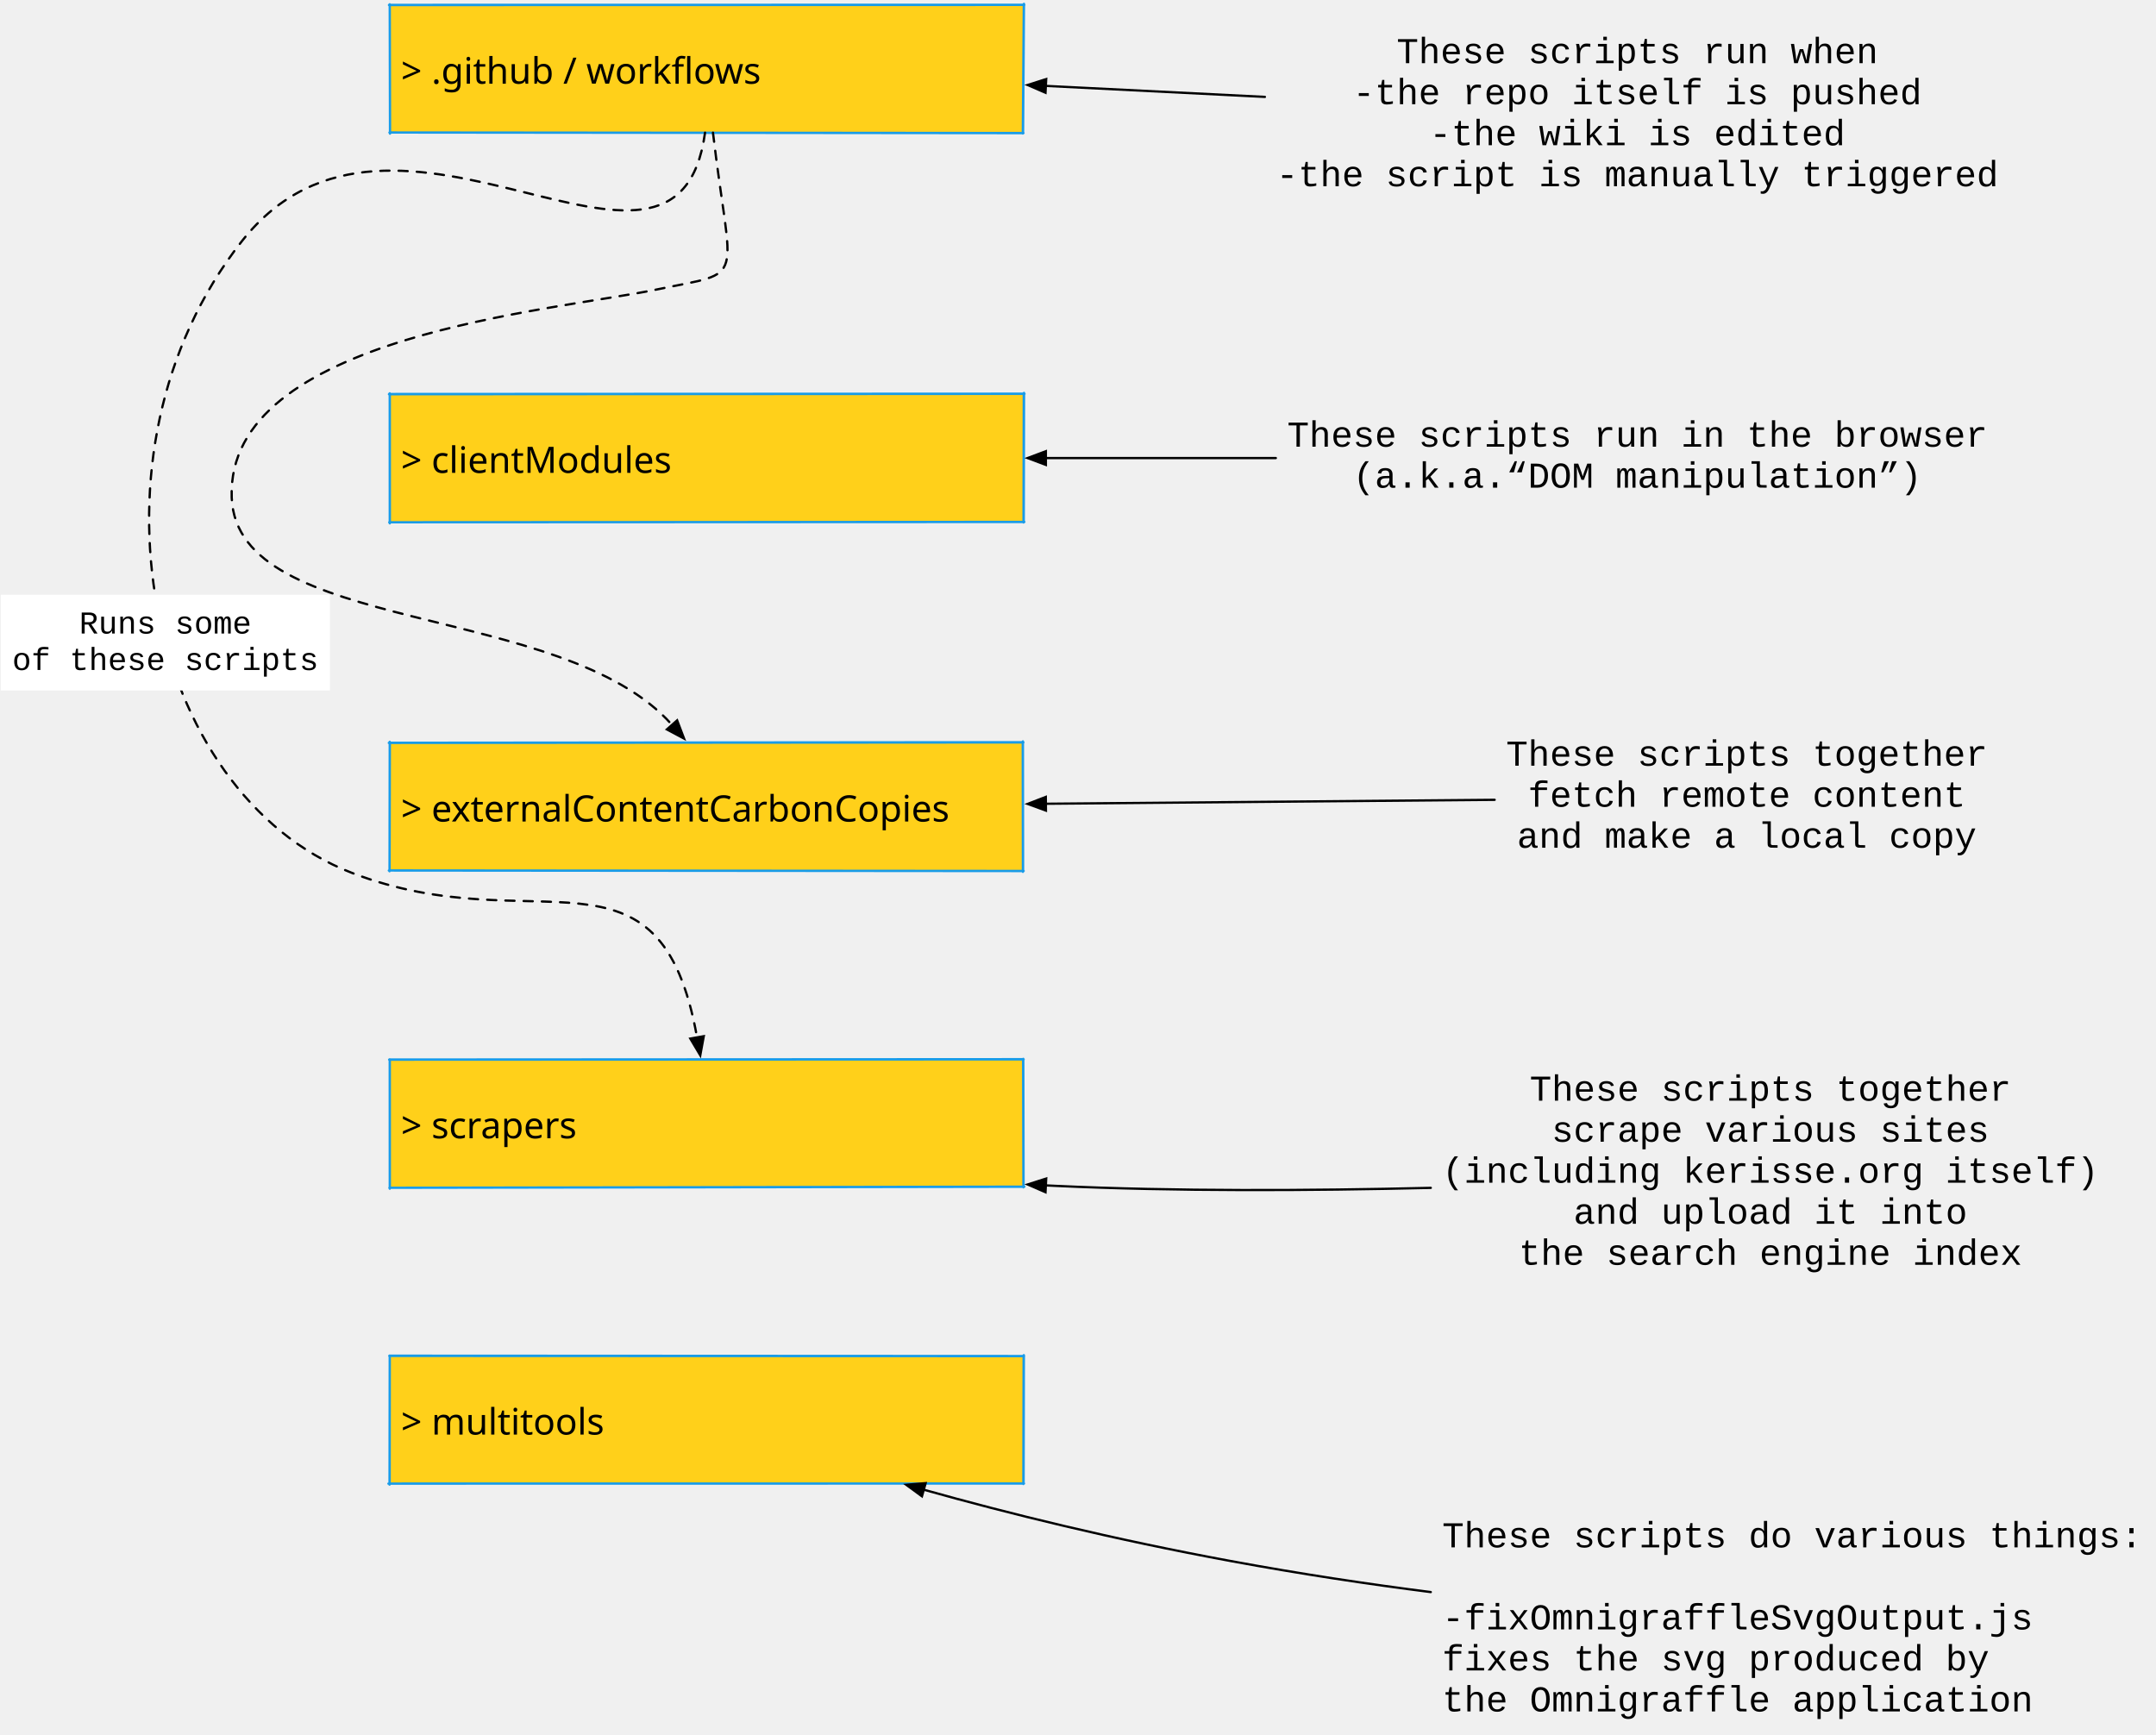
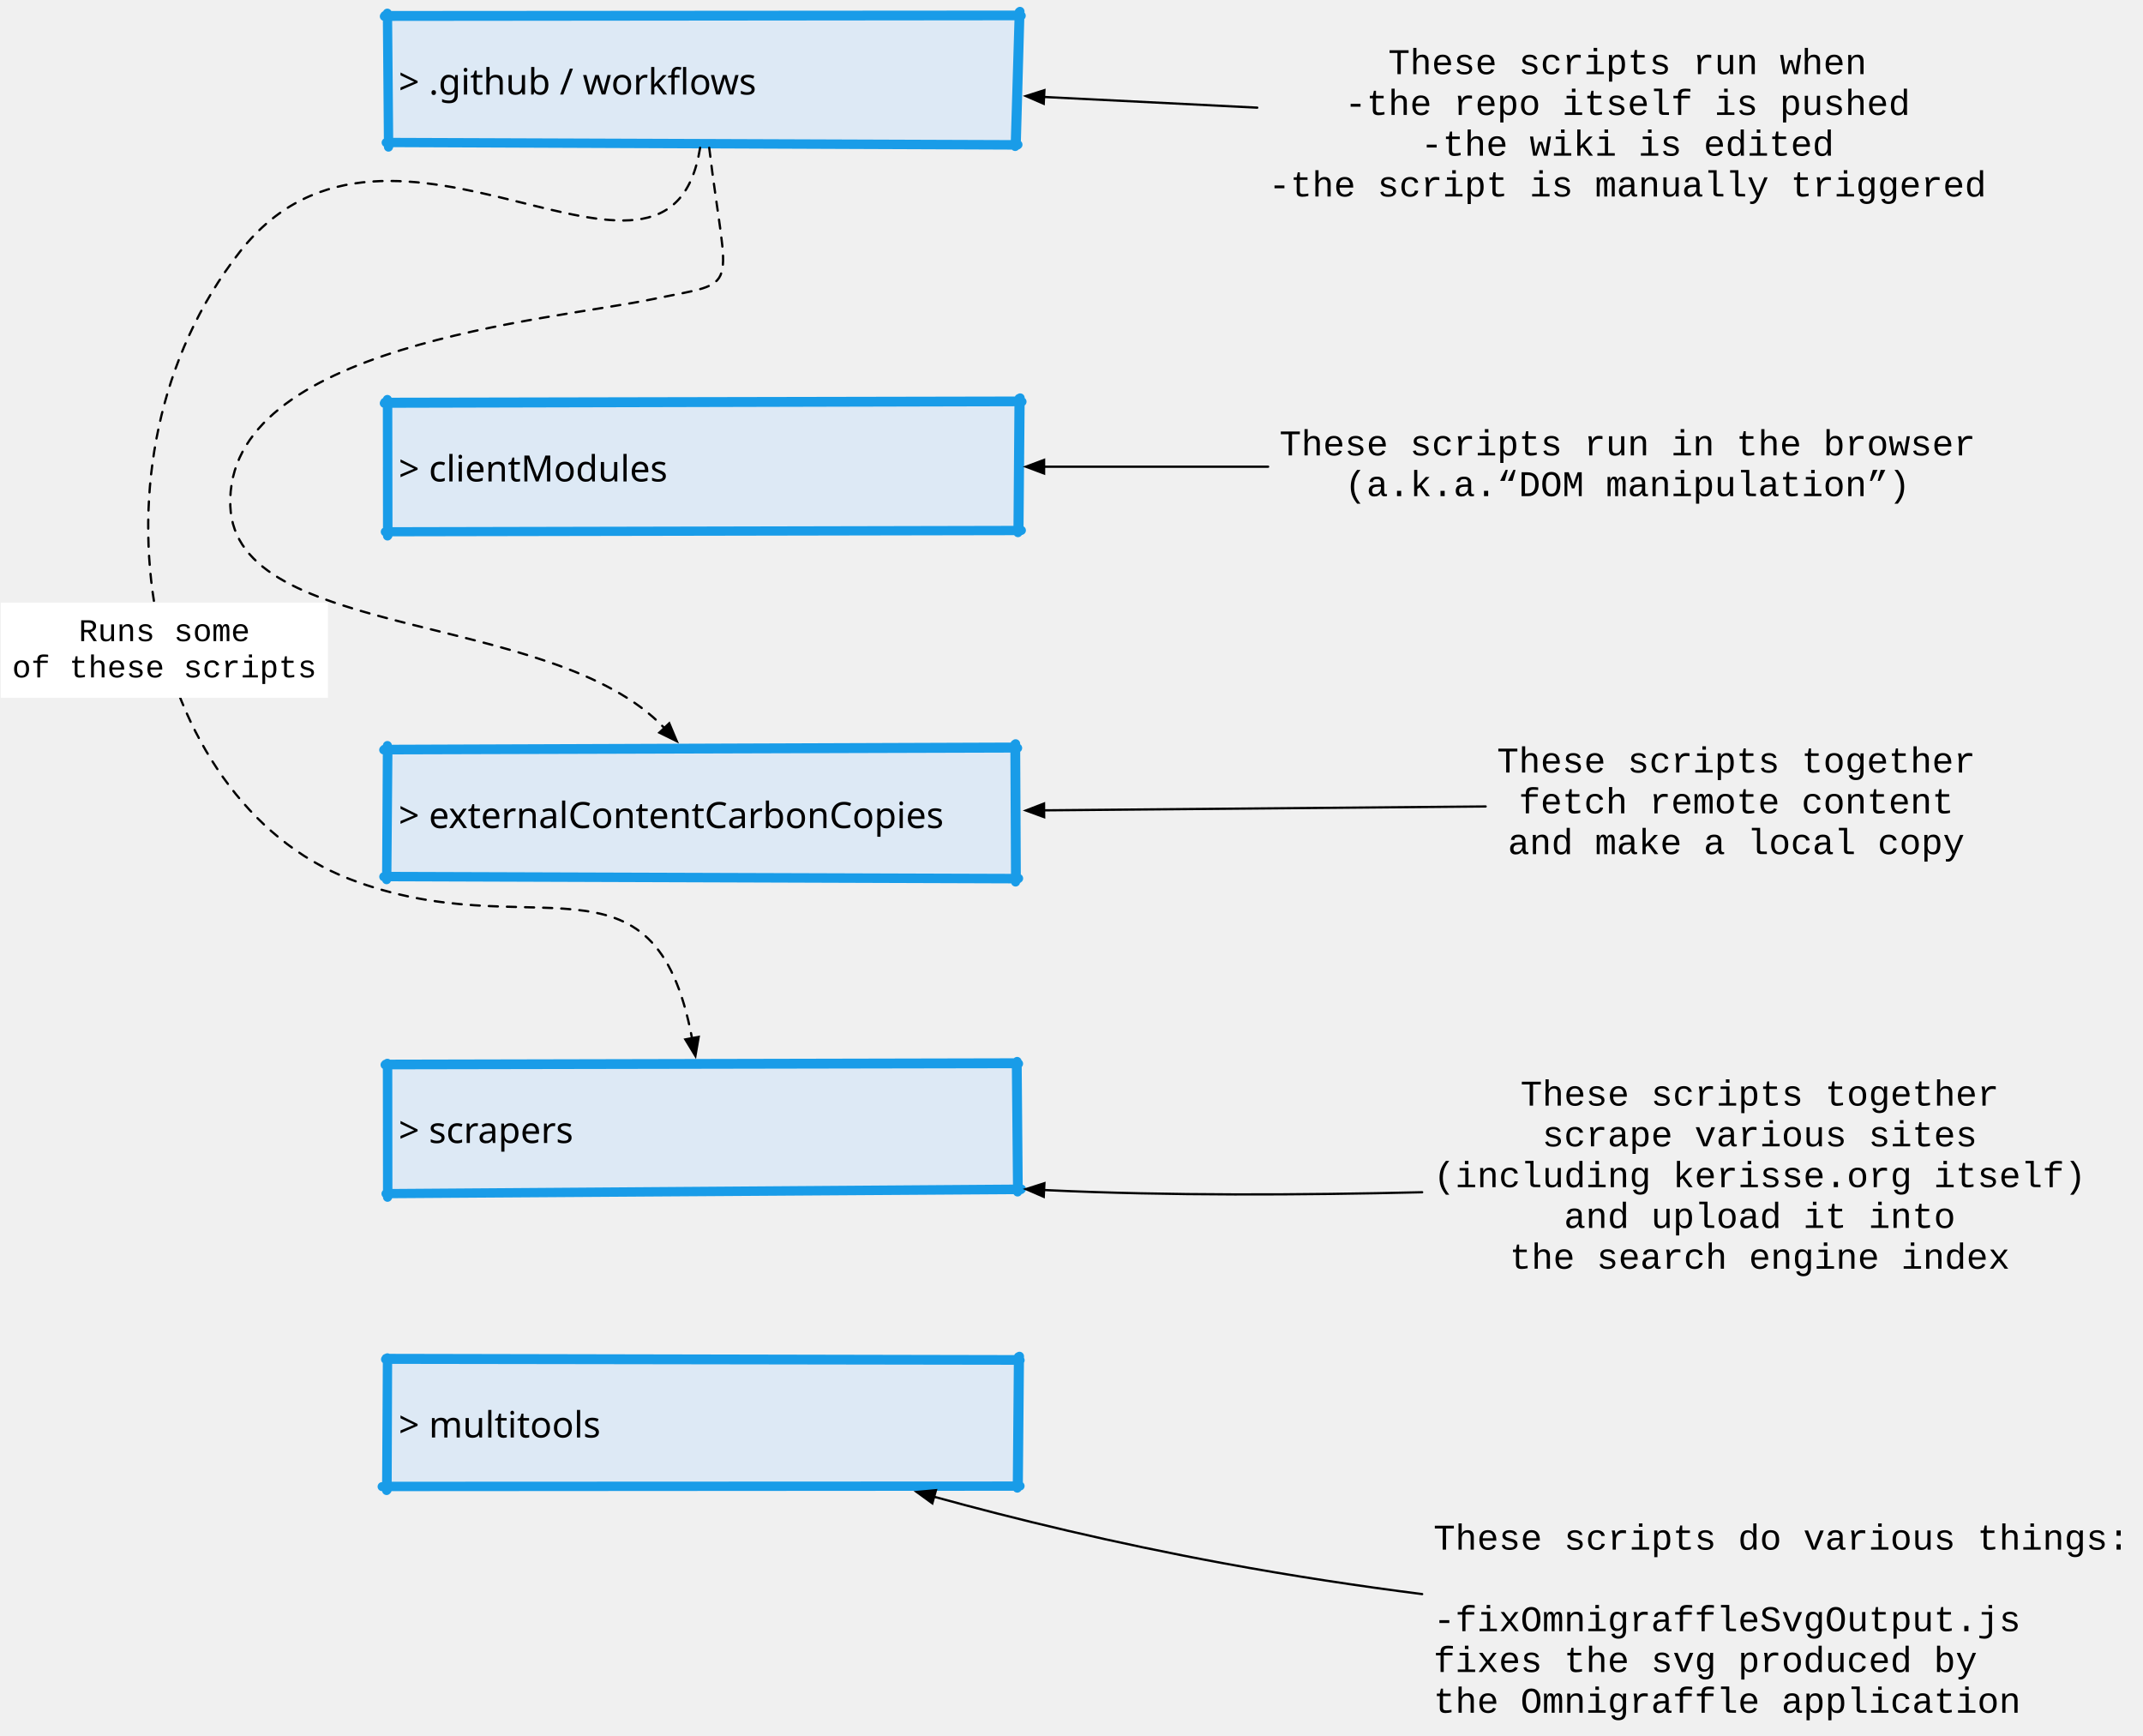
- <svg xmlns="http://www.w3.org/2000/svg" xmlns:xlink="http://www.w3.org/1999/xlink" version="1.1" viewBox="-57 -9 946 761">
+ <svg xmlns="http://www.w3.org/2000/svg" xmlns:xlink="http://www.w3.org/1999/xlink" version="1.1" viewBox="-57 -14 946 766">
  <defs>
    <marker orient="auto" overflow="visible" markerUnits="strokeWidth" id="FilledArrow_Marker" stroke-linejoin="miter" stroke-miterlimit="10" viewBox="-1 -4 10 8" markerWidth="10" markerHeight="8" color="black">
      <g>
        <path d="M 8 0 L 0 -3 L 0 3 Z" fill="currentColor" stroke="currentColor" stroke-width="1" />
      </g>
    </marker>
  </defs>
  <g id="Canvas_1" stroke-dasharray="none" stroke="none" fill="none" fill-opacity="1" stroke-opacity="1">
    <g id="Canvas_1_Layer_1">
      <g id="Graphic_2">
-         <rect x="114" y="164" width="278" height="56" fill="#ffd01a" />
+         <rect x="114" y="164" width="278" height="56" fill="#dde9f5" />
        <a xlink:href="https://github.com/WebOfTrust/WOT-terms/tree/main/clientModules">
-           <path d="M 113.66 164 L 392.539 163.829 M 392.207 163.469 L 392.091 220.277 M 392.407 220.056 L 113.77 220.184 M 114.016 220.646 L 114 163.579 M 113.722 163.888 L 392.269 163.753 M 392.331 163.407 L 392.204 219.994 M 392.469 220.027 L 114.079 220.175 M 114.067 220.583 L 114.043 163.938" stroke="#199ce8" stroke-linecap="round" stroke-linejoin="round" stroke-width="1" />
+           <path d="M 112.64 164.003 L 394.155 163.315 M 392.837 161.878 L 392.359 221.109 M 393.627 220.222 L 113.079 220.738 M 114.067 222.582 L 113.998 162.318 M 112.89 163.553 L 393.075 163.014 M 393.333 161.63 L 392.814 219.976 M 393.877 220.104 L 114.316 220.701 M 114.268 222.332 L 114.172 163.75" stroke="#199ce8" stroke-linecap="round" stroke-linejoin="round" stroke-width="4" />
          <text transform="translate(119 182.5)" fill="black">
            <tspan font-family="Verdana" font-size="16" fill="black" x="0" y="16">&gt; clientModules</tspan>
          </text>
        </a>
      </g>
      <g id="Graphic_9">
-         <rect x="114" y="317" width="278" height="56" fill="#ffd01a" />
+         <rect x="114" y="317" width="278" height="56" fill="#dde9f5" />
        <a xlink:href="https://github.com/WebOfTrust/WOT-terms/tree/main/externalContentCarbonCopies">
-           <path d="M 113.597 317 L 392.056 316.795 M 391.753 316.384 L 391.826 373.579 M 392.102 373.232 L 113.603 372.998 M 113.916 373.323 L 114.001 316.518 M 113.659 316.934 L 391.817 316.688 M 391.837 316.322 L 391.909 373.169 M 392.164 373.18 L 113.979 372.957 M 113.941 373.261 L 114.061 316.938" stroke="#199ce8" stroke-linecap="round" stroke-linejoin="round" stroke-width="1" />
+           <path d="M 112.386 317.005 L 392.223 316.179 M 391.008 314.538 L 391.308 375.316 M 392.406 373.931 L 112.413 372.987 M 113.658 374.293 L 114.012 315.072 M 112.636 316.74 L 391.266 315.75 M 391.342 314.287 L 391.634 373.677 M 392.656 373.723 L 113.915 372.827 M 113.758 374.042 L 114.245 316.75" stroke="#199ce8" stroke-linecap="round" stroke-linejoin="round" stroke-width="4" />
          <text transform="translate(119 335.5)" fill="black">
            <tspan font-family="Verdana" font-size="16" fill="black" x="0" y="16">&gt; externalContentCarbonCopies</tspan>
          </text>
        </a>
      </g>
      <g id="Graphic_16">
        <text transform="translate(507.8047 174)" fill="black">
          <tspan font-family="Courier New" font-size="16" fill="black" x="0" y="13">These scripts run in the browser</tspan>
          <tspan font-family="Courier New" font-size="16" fill="black" x="28.805" y="31">(a.k.a.“DOM manipulation”)</tspan>
        </text>
      </g>
      <g id="Line_17">
-         <line x1="502.805" y1="192" x2="401.9" y2="192" marker-end="url(#FilledArrow_Marker)" stroke="black" stroke-linecap="round" stroke-linejoin="round" stroke-width="1" />
+         <line x1="502.805" y1="192" x2="403.9" y2="192" marker-end="url(#FilledArrow_Marker)" stroke="black" stroke-linecap="round" stroke-linejoin="round" stroke-width="1" />
      </g>
      <g id="Graphic_19">
        <text transform="translate(603.8203 314)" fill="black">
          <tspan font-family="Courier New" font-size="16" fill="black" x="0" y="13">These scripts together</tspan>
          <tspan font-family="Courier New" font-size="16" fill="black" x="9.602" y="31">fetch remote content</tspan>
          <tspan font-family="Courier New" font-size="16" fill="black" x="4.801" y="49">and make a local copy</tspan>
        </text>
      </g>
      <g id="Line_18">
-         <line x1="598.82" y1="341.969" x2="401.9" y2="343.695" marker-end="url(#FilledArrow_Marker)" stroke="black" stroke-linecap="round" stroke-linejoin="round" stroke-width="1" />
+         <line x1="598.82" y1="341.969" x2="403.9" y2="343.678" marker-end="url(#FilledArrow_Marker)" stroke="black" stroke-linecap="round" stroke-linejoin="round" stroke-width="1" />
      </g>
      <g id="Graphic_22">
-         <rect x="114" y="456" width="278" height="56" fill="#ffd01a" />
+         <rect x="114" y="456" width="278" height="56" fill="#dde9f5" />
        <a xlink:href="https://github.com/WebOfTrust/WOT-terms/tree/main/scrapers">
-           <path d="M 113.747 456 L 392.158 455.875 M 391.914 455.691 L 392.046 512.033 M 392.41 511.772 L 113.848 512.224 M 114.017 512.617 L 114 455.833 M 113.809 455.931 L 391.977 455.779 M 392.002 455.628 L 392.12 511.71 M 392.472 511.714 L 114.079 512.203 M 114.058 512.555 L 114.042 455.938" stroke="#199ce8" stroke-linecap="round" stroke-linejoin="round" stroke-width="1" />
+           <path d="M 112.987 456.002 L 392.633 455.5 M 391.65 454.763 L 392.192 512.13 M 393.64 511.081 L 113.392 512.898 M 114.068 514.469 L 113.999 455.331 M 113.237 455.724 L 391.907 455.118 M 392.003 454.512 L 392.478 510.841 M 393.89 510.848 L 114.318 512.812 M 114.232 514.219 L 114.167 455.75" stroke="#199ce8" stroke-linecap="round" stroke-linejoin="round" stroke-width="4" />
          <text transform="translate(119 474.5)" fill="black">
            <tspan font-family="Verdana" font-size="16" fill="black" x="0" y="16">&gt; scrapers</tspan>
          </text>
        </a>
      </g>
      <g id="Graphic_21">
        <text transform="translate(575.793 461)" fill="black">
          <tspan font-family="Courier New" font-size="16" fill="black" x="38.406" y="13">These scripts together</tspan>
          <tspan font-family="Courier New" font-size="16" fill="black" x="48.008" y="31">scrape various sites</tspan>
          <tspan font-family="Courier New" font-size="16" fill="black" x="0" y="49">(including kerisse.org itself)</tspan>
          <tspan font-family="Courier New" font-size="16" fill="black" x="57.609" y="67">and upload it into </tspan>
          <tspan font-family="Courier New" font-size="16" fill="black" x="33.605" y="85">the search engine index</tspan>
        </text>
      </g>
      <g id="Line_20">
-         <path d="M 570.793 512.247 C 517.661 513.519 458.142 513.823 406.199 511.375 C 404.75 511.307 403.313 511.237 401.89 511.165" marker-end="url(#FilledArrow_Marker)" stroke="black" stroke-linecap="round" stroke-linejoin="round" stroke-width="1" />
+         <path d="M 570.793 512.247 C 517.661 513.519 458.142 513.823 406.199 511.375 C 405.426 511.339 404.656 511.302 403.891 511.264" marker-end="url(#FilledArrow_Marker)" stroke="black" stroke-linecap="round" stroke-linejoin="round" stroke-width="1" />
      </g>
      <g id="Graphic_25">
-         <rect x="114" y="-6.776" width="278" height="56" fill="#ffd01a" />
+         <rect x="114" y="-6.776" width="278" height="56" fill="#dde9f5" />
        <a xlink:href="https://github.com/WebOfTrust/WOT-terms/tree/main/.github/workflows">
-           <path d="M 113.666 -6.776 L 392.451 -6.844 M 392.224 -7.264 L 391.787 49.582 M 392.029 49.429 L 113.866 49.153 M 114.118 49.65 L 113.999 -7.13 M 113.728 -6.87 L 392.283 -6.918 M 392.303 -7.327 L 391.904 49.367 M 392.092 49.379 L 114.179 49.128 M 114.148 49.587 L 114.023 -6.838" stroke="#199ce8" stroke-linecap="round" stroke-linejoin="round" stroke-width="1" />
+           <path d="M 112.664 -6.775 L 393.805 -7.048 M 392.933 -8.729 L 391.136 50.657 M 392.117 50.049 L 113.464 48.938 M 114.483 50.926 L 113.988 -8.193 M 112.914 -7.152 L 393.132 -7.343 M 393.251 -8.977 L 391.615 49.801 M 392.366 49.848 L 114.716 48.841 M 114.603 50.677 L 114.092 -7.025" stroke="#199ce8" stroke-linecap="round" stroke-linejoin="round" stroke-width="4" />
          <text transform="translate(119 11.724)" fill="black">
            <tspan font-family="Verdana" font-size="16" fill="black" x="0" y="16">&gt; .github / workflows</tspan>
          </text>
        </a>
      </g>
      <g id="Graphic_24">
        <text transform="translate(503.0039 5.723999)" fill="black">
          <tspan font-family="Courier New" font-size="16" fill="black" x="52.809" y="13">These scripts run when</tspan>
          <tspan font-family="Courier New" font-size="16" fill="black" x="33.605" y="31">-the repo itself is pushed</tspan>
          <tspan font-family="Courier New" font-size="16" fill="black" x="67.211" y="49">-the wiki is edited</tspan>
          <tspan font-family="Courier New" font-size="16" fill="black" x="0" y="67">-the script is manually triggered</tspan>
        </text>
      </g>
      <g id="Line_23">
-         <line x1="498.004" y1="33.521" x2="401.888" y2="28.697" marker-end="url(#FilledArrow_Marker)" stroke="black" stroke-linecap="round" stroke-linejoin="round" stroke-width="1" />
+         <line x1="498.004" y1="33.521" x2="403.888" y2="28.797" marker-end="url(#FilledArrow_Marker)" stroke="black" stroke-linecap="round" stroke-linejoin="round" stroke-width="1" />
      </g>
      <g id="Line_26">
-         <path d="M 255.834 49.224 C 263.844 117.117 271.387 109.641 231.333 118 C 186.451 127.367 42.06 138.169 44.667 209.333 C 46.884 269.855 189.982 254.732 237.86 309.089" marker-end="url(#FilledArrow_Marker)" stroke="black" stroke-linecap="round" stroke-linejoin="round" stroke-dasharray="4.0,4.0" stroke-width="1" />
+         <path d="M 256.073 51.224 C 263.989 116.97 270.99 109.724 231.333 118 C 186.451 127.367 42.06 138.169 44.667 209.333 C 46.859 269.189 186.852 255.056 236.246 307.321" marker-end="url(#FilledArrow_Marker)" stroke="black" stroke-linecap="round" stroke-linejoin="round" stroke-dasharray="4.0,4.0" stroke-width="1" />
      </g>
      <g id="Line_27">
-         <path d="M 252.353 49.224 C 239.981 139.835 116.301 11.261 49 97 C -24 190 7.167 339.167 97.333 374 C 178.145 405.219 232.449 354.834 248.847 446.217" marker-end="url(#FilledArrow_Marker)" stroke="black" stroke-linecap="round" stroke-linejoin="round" stroke-dasharray="4.0,4.0" stroke-width="1" />
+         <path d="M 252.057 51.224 C 238.131 137.92 115.796 11.903 49 97 C -24 190 7.167 339.167 97.333 374 C 177.552 404.99 231.651 355.569 248.48 444.229" marker-end="url(#FilledArrow_Marker)" stroke="black" stroke-linecap="round" stroke-linejoin="round" stroke-dasharray="4.0,4.0" stroke-width="1" />
      </g>
      <g id="Graphic_28">
        <rect x="-56.659" y="252" width="144.422" height="42" fill="white" />
        <text transform="translate(-51.65902 256.9998)" fill="black">
          <tspan font-family="Courier New" font-size="14" fill="black" x="29.405" y="12">Runs some</tspan>
          <tspan font-family="Courier New" font-size="14" fill="black" x="0" y="28">of these scripts</tspan>
        </text>
      </g>
      <g id="Graphic_34">
-         <rect x="114" y="586" width="278" height="56" fill="#ffd01a" />
+         <rect x="114" y="586" width="278" height="56" fill="#dde9f5" />
        <a xlink:href="https://github.com/WebOfTrust/WOT-terms/tree/main/multitools">
-           <path d="M 113.799 586 L 392.33 586.103 M 392.14 585.724 L 392.017 642.211 M 392.262 642.003 L 113.42 642.047 M 113.916 642.475 L 114 585.835 M 113.861 585.894 L 392.202 586.032 M 392.256 585.661 L 392.132 641.94 M 392.324 641.977 L 113.979 642.007 M 113.976 642.413 L 114.029 585.937" stroke="#199ce8" stroke-linecap="round" stroke-linejoin="round" stroke-width="1" />
+           <path d="M 113.195 585.999 L 393.32 586.413 M 392.569 584.895 L 392.064 642.843 M 393.047 642.01 L 111.68 642.19 M 113.657 643.901 L 114.004 585.338 M 113.445 585.574 L 392.806 586.13 M 393.036 584.647 L 392.526 641.763 M 393.297 641.907 L 113.917 642.029 M 113.898 643.651 L 114.114 585.749" stroke="#199ce8" stroke-linecap="round" stroke-linejoin="round" stroke-width="4" />
          <text transform="translate(119 604.5)" fill="black">
            <tspan font-family="Verdana" font-size="16" fill="black" x="0" y="16">&gt; multitools</tspan>
          </text>
        </a>
      </g>
      <g id="Graphic_33">
        <text transform="translate(575.793 657)" fill="black">
          <tspan font-family="Courier New" font-size="16" fill="black" x="0" y="13">These scripts do various things:</tspan>
          <tspan font-family="Courier New" font-size="16" fill="black" x="0" y="49">-fixOmnigraffleSvgOutput.js</tspan>
          <tspan font-family="Courier New" font-size="16" fill="black" x="0" y="67">     fixes the svg produced by</tspan>
          <tspan font-family="Courier New" font-size="16" fill="black" x="0" y="85">     the Omnigraffle application</tspan>
        </text>
      </g>
      <g id="Line_32">
-         <path d="M 570.793 689.625 C 543.456 686.148 513.842 681.697 483 676 C 431.188 666.43 385.262 655.071 348.339 644.707" marker-end="url(#FilledArrow_Marker)" stroke="black" stroke-linecap="round" stroke-linejoin="round" stroke-width="1" />
+         <path d="M 570.793 689.625 C 543.456 686.148 513.842 681.697 483 676 C 434.427 667.028 391.028 656.484 355.368 646.662" marker-end="url(#FilledArrow_Marker)" stroke="black" stroke-linecap="round" stroke-linejoin="round" stroke-width="1" />
      </g>
    </g>
  </g>
</svg>
